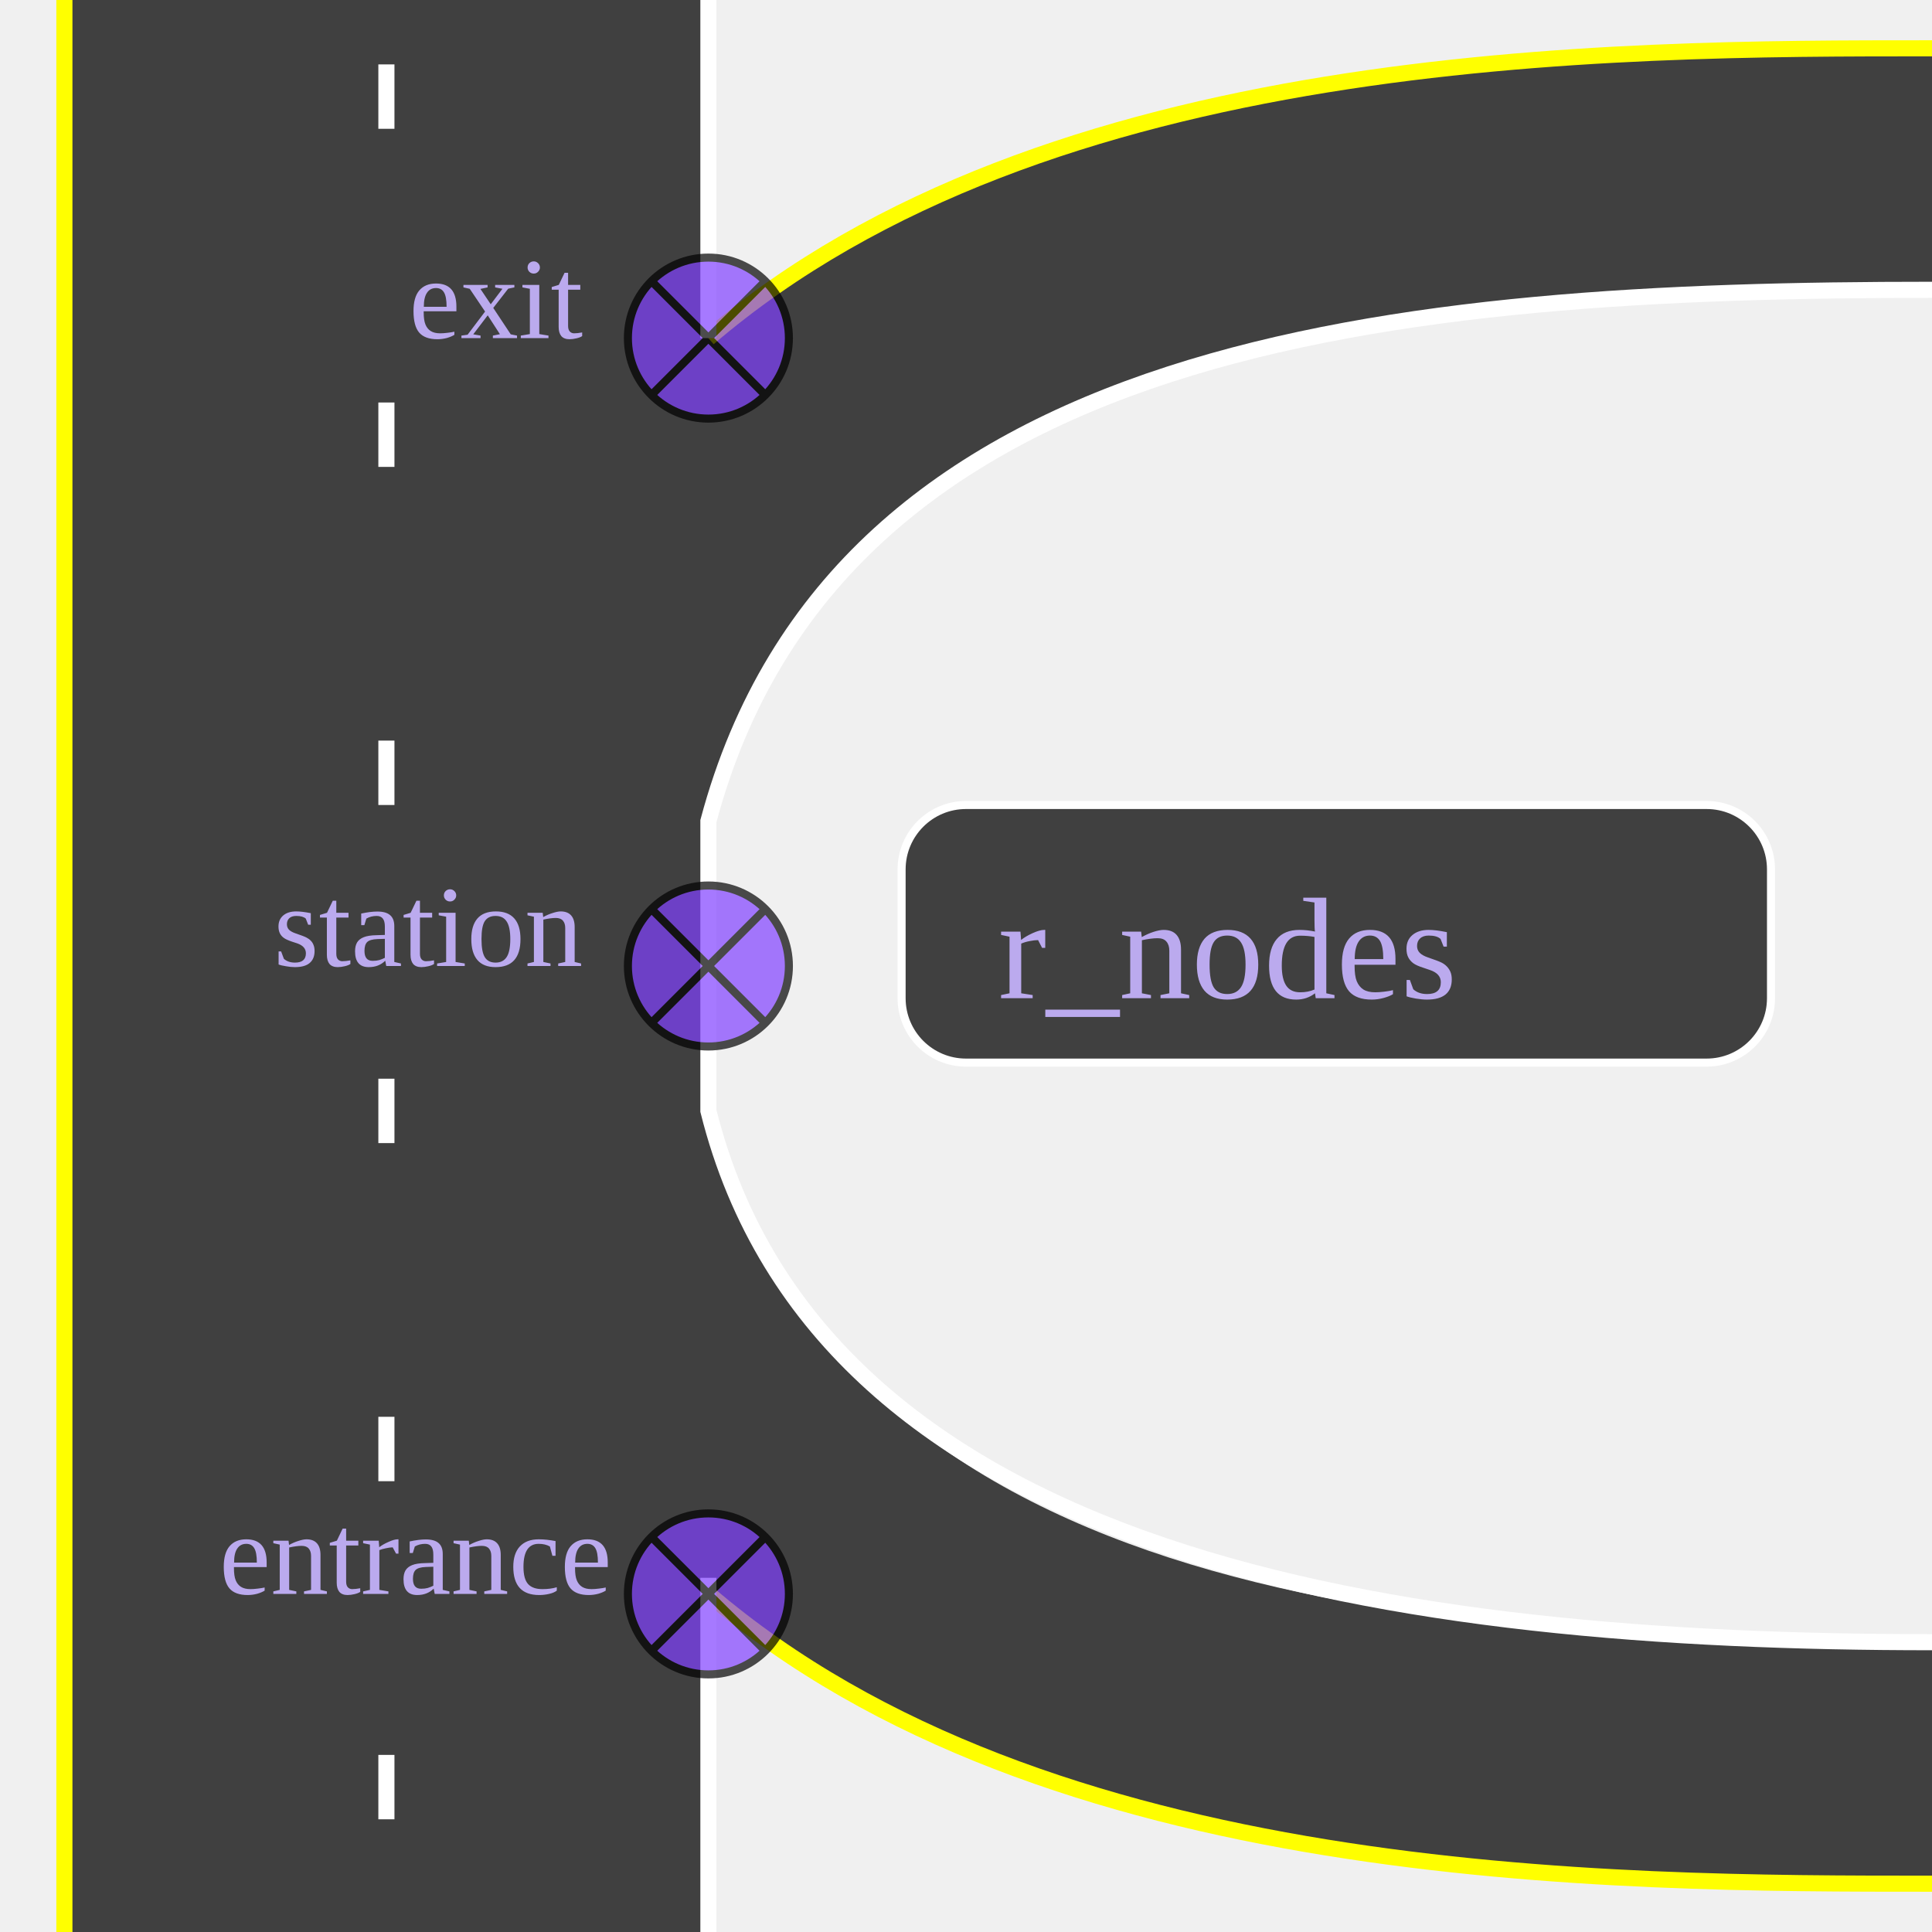
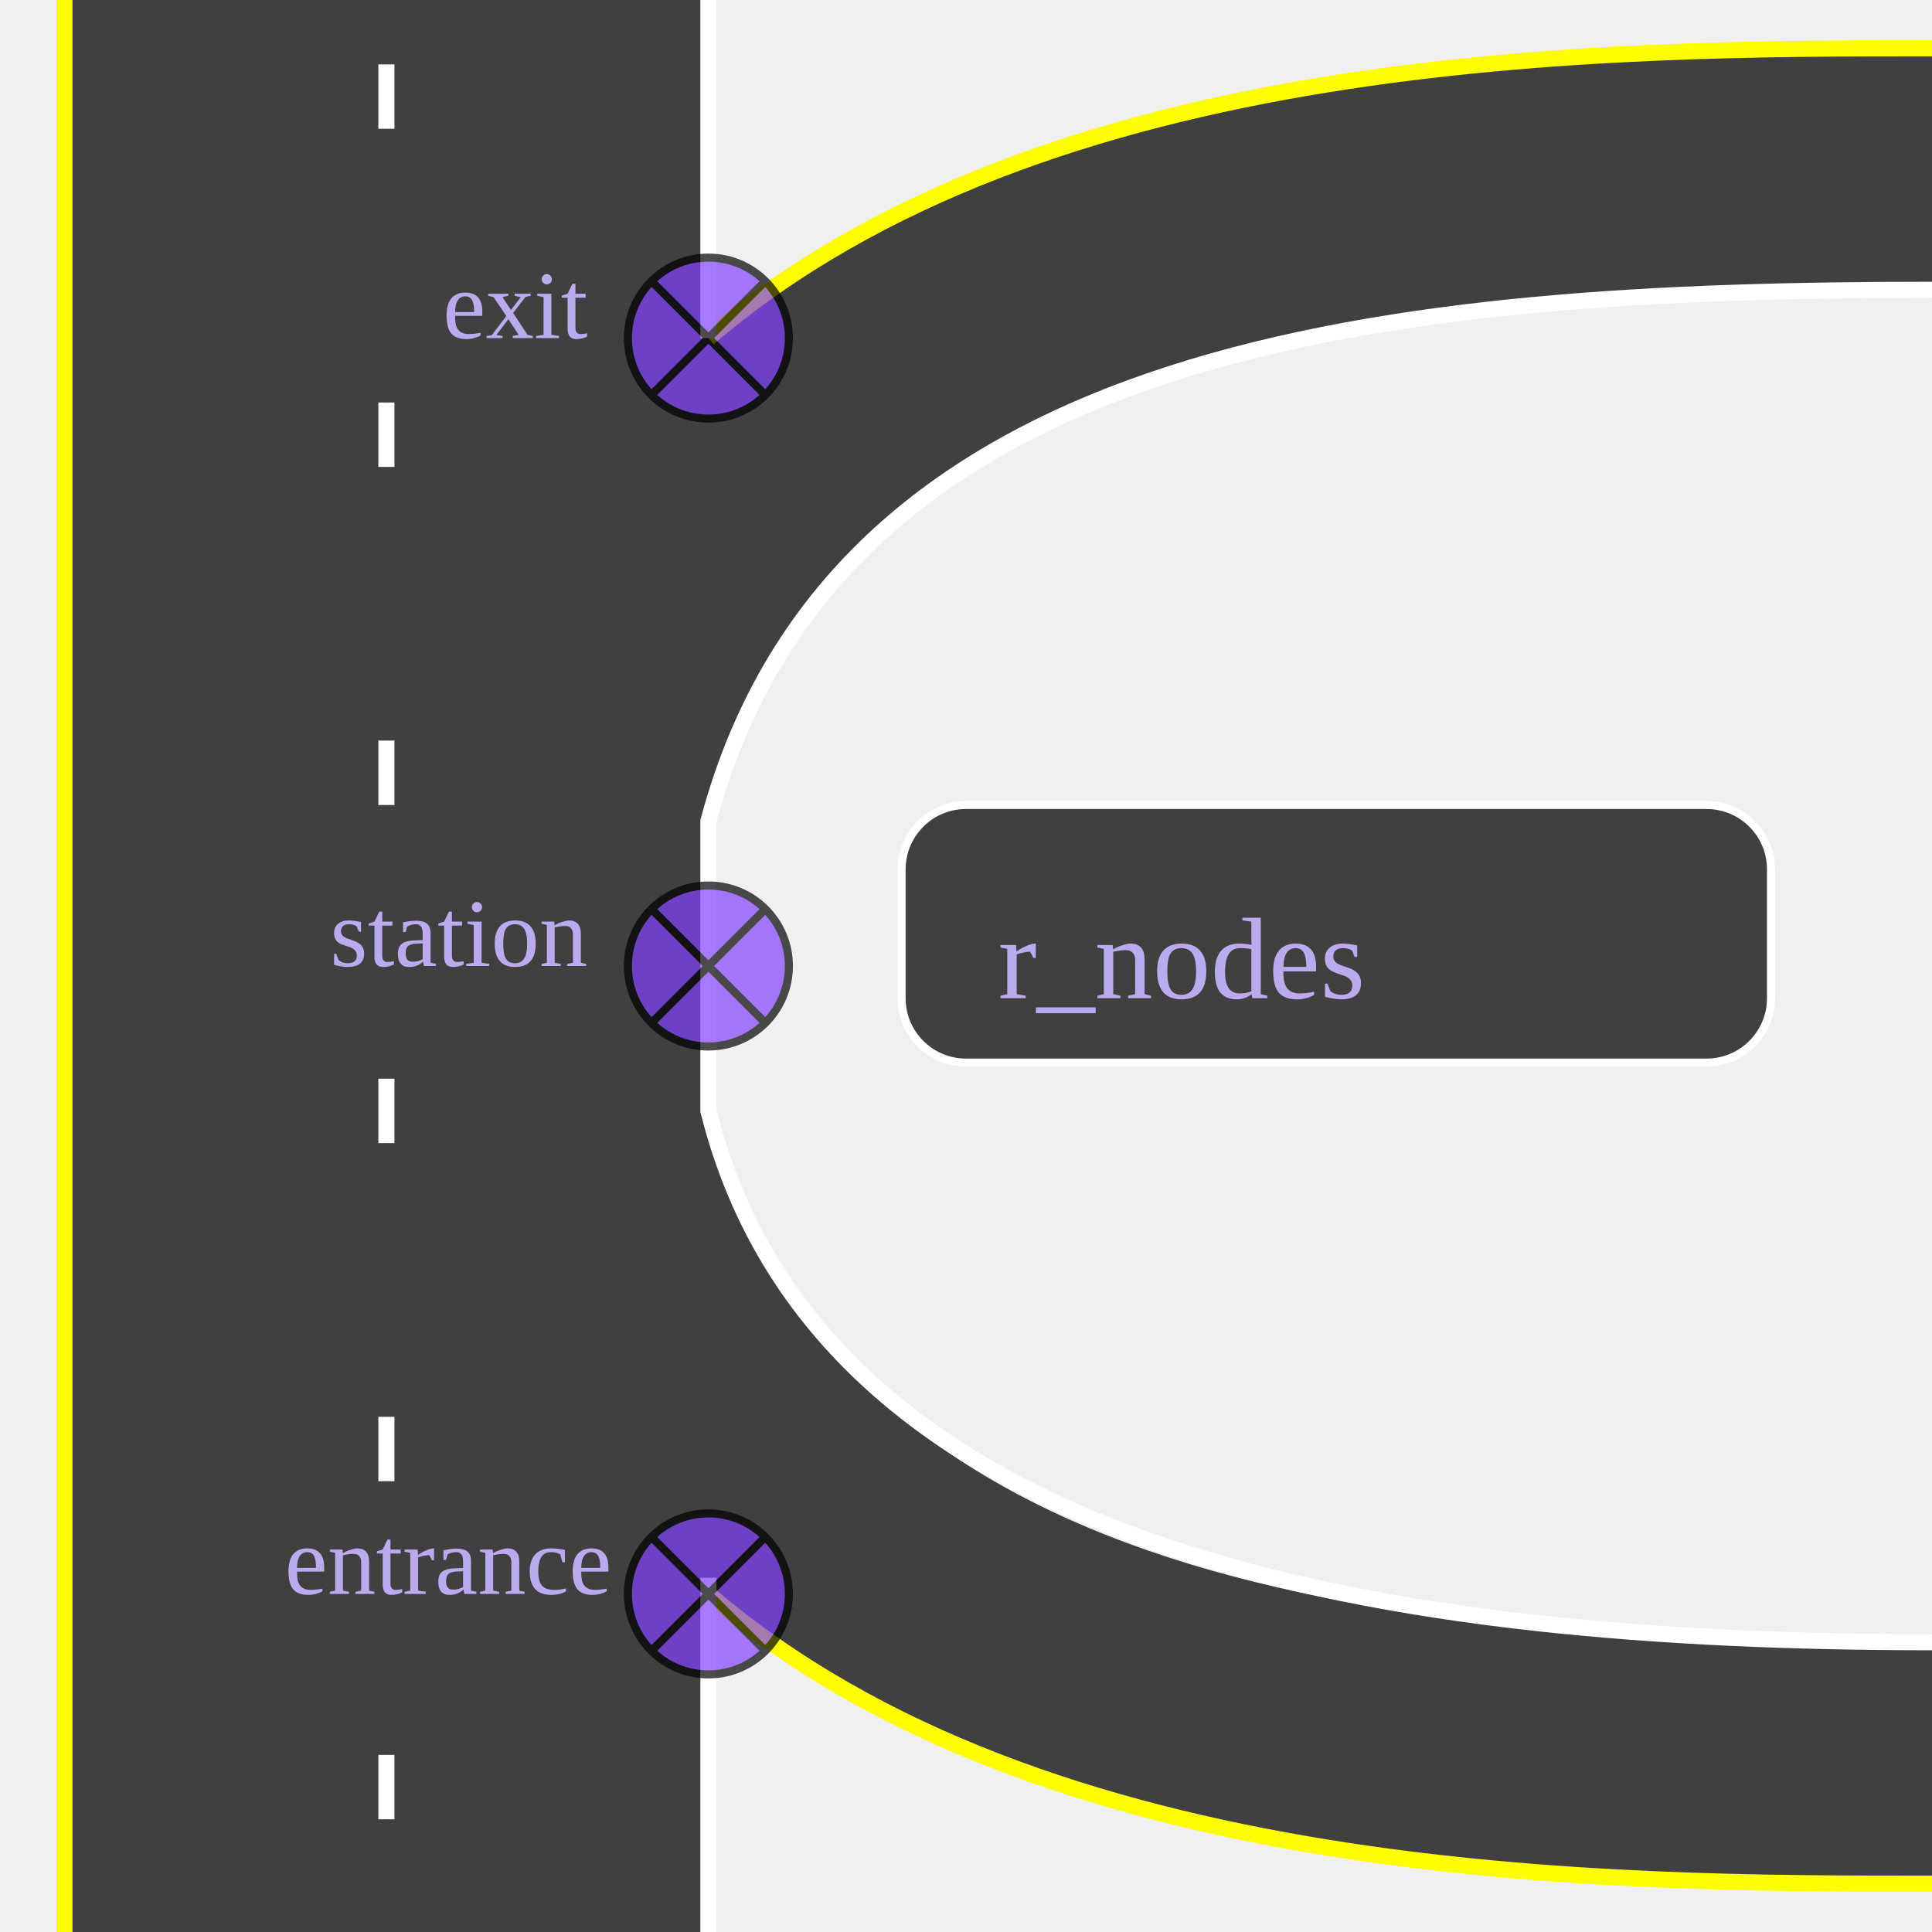
<svg xmlns="http://www.w3.org/2000/svg" xmlns:xlink="http://www.w3.org/1999/xlink" class="right" width="240" height="240" version="1.1">
  <defs>
    <g id="r_node_marker" style="fill:#8040ff;opacity:0.7;stroke:black">
      <circle cx="0" cy="0" r="10" />
      <path d="M-7-7L7 7" />
      <path d="M-7 7L7-7" />
    </g>
  </defs>
  <path style="fill:#404040" d="M 8,0 V 240 H 88 V 198 C 130,234 200,234 240,234 V 204         C 174,204 104,198 88,138 L 88,102 C 104,42 174,36 240,36         V 6 C 200,6 130,6 88,42 V 0 Z" />
  <path style="fill:none;stroke:yellow;stroke-width:2" d="M 8,0 V 240 M 88,198 C 130,234 200,234 240,234          M 240,6 C 200,6 130,6 88,42" />
  <path style="fill:none;stroke:white;stroke-width:2" d="M 88,196 V 240 M 240,204 C 174,204 102,194 88,138          L 88,102 C 104,42 174,36 240,36 M 88,0 V 42" />
  <path style="fill:none;stroke:white;stroke-dasharray:8,34;stroke-width:2" d="M 48,8 V 240" />
  <use x="88" y="42" xlink:href="#r_node_marker" />
  <use x="88" y="120" xlink:href="#r_node_marker" />
  <use x="88" y="198" xlink:href="#r_node_marker" />
-   <text style="font-size:1.2em;fill:#bbaaee" text-anchor="end">
+   <text style="font-size:1em;fill:#bbaaee" text-anchor="end">
    <tspan x="76" y="42">exit</tspan>
    <tspan x="76" y="120">station</tspan>
    <tspan x="76" y="198">entrance</tspan>
  </text>
  <rect x="112" y="100" width="108" height="32" rx="8" style="fill:#404040;stroke:white" />
-   <text style="font-size:1.5em;fill:#bbaaee">
+   <text style="font-size:1.2em;fill:#bbaaee">
    <tspan x="124" y="124">r_nodes</tspan>
  </text>
</svg>
